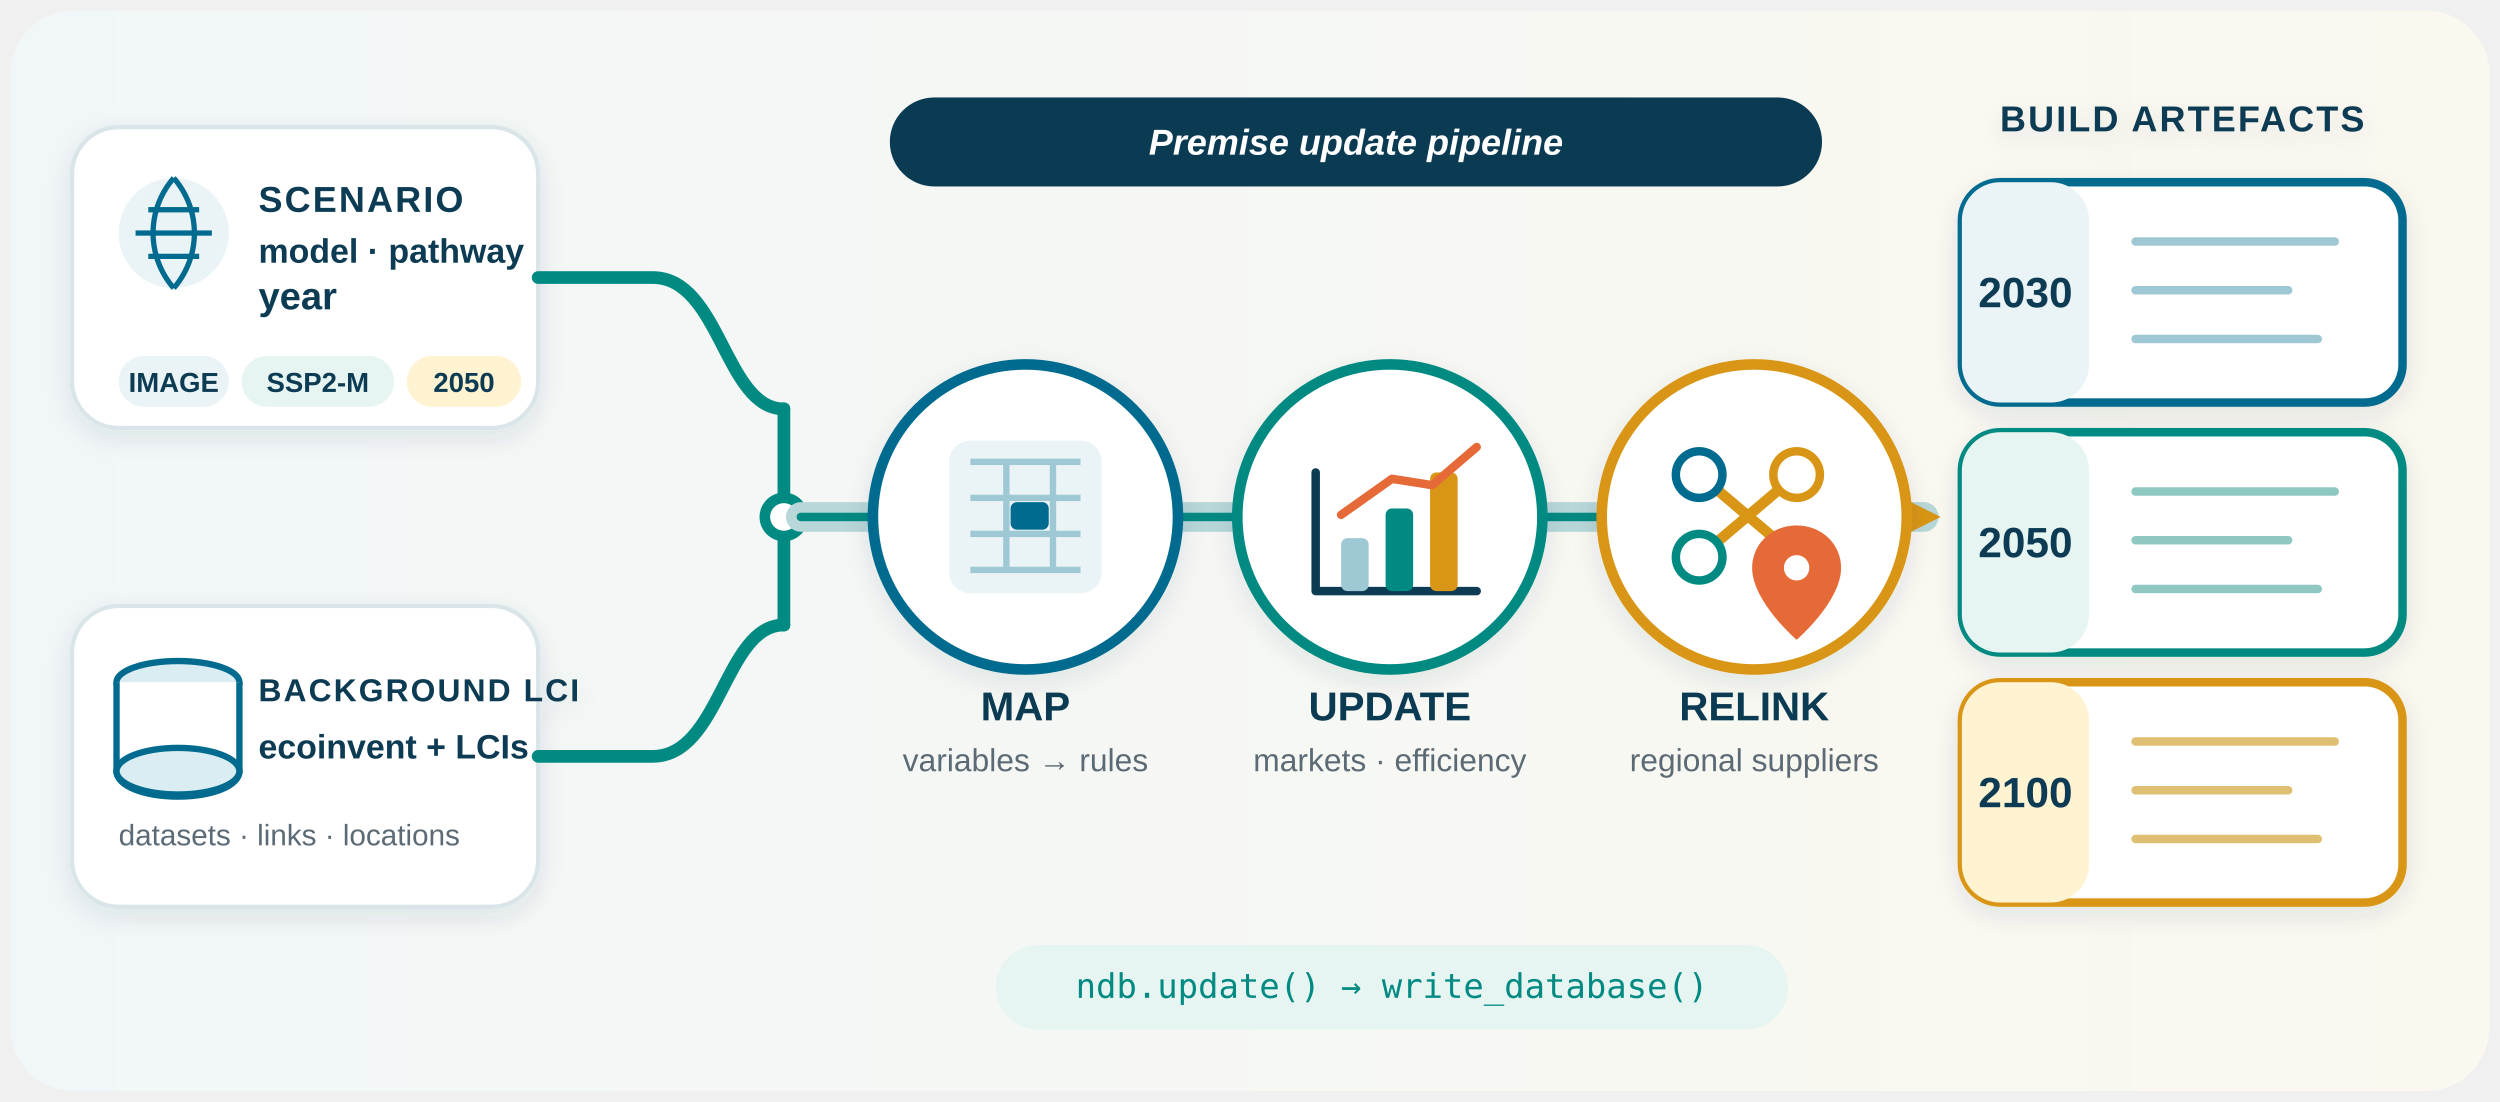
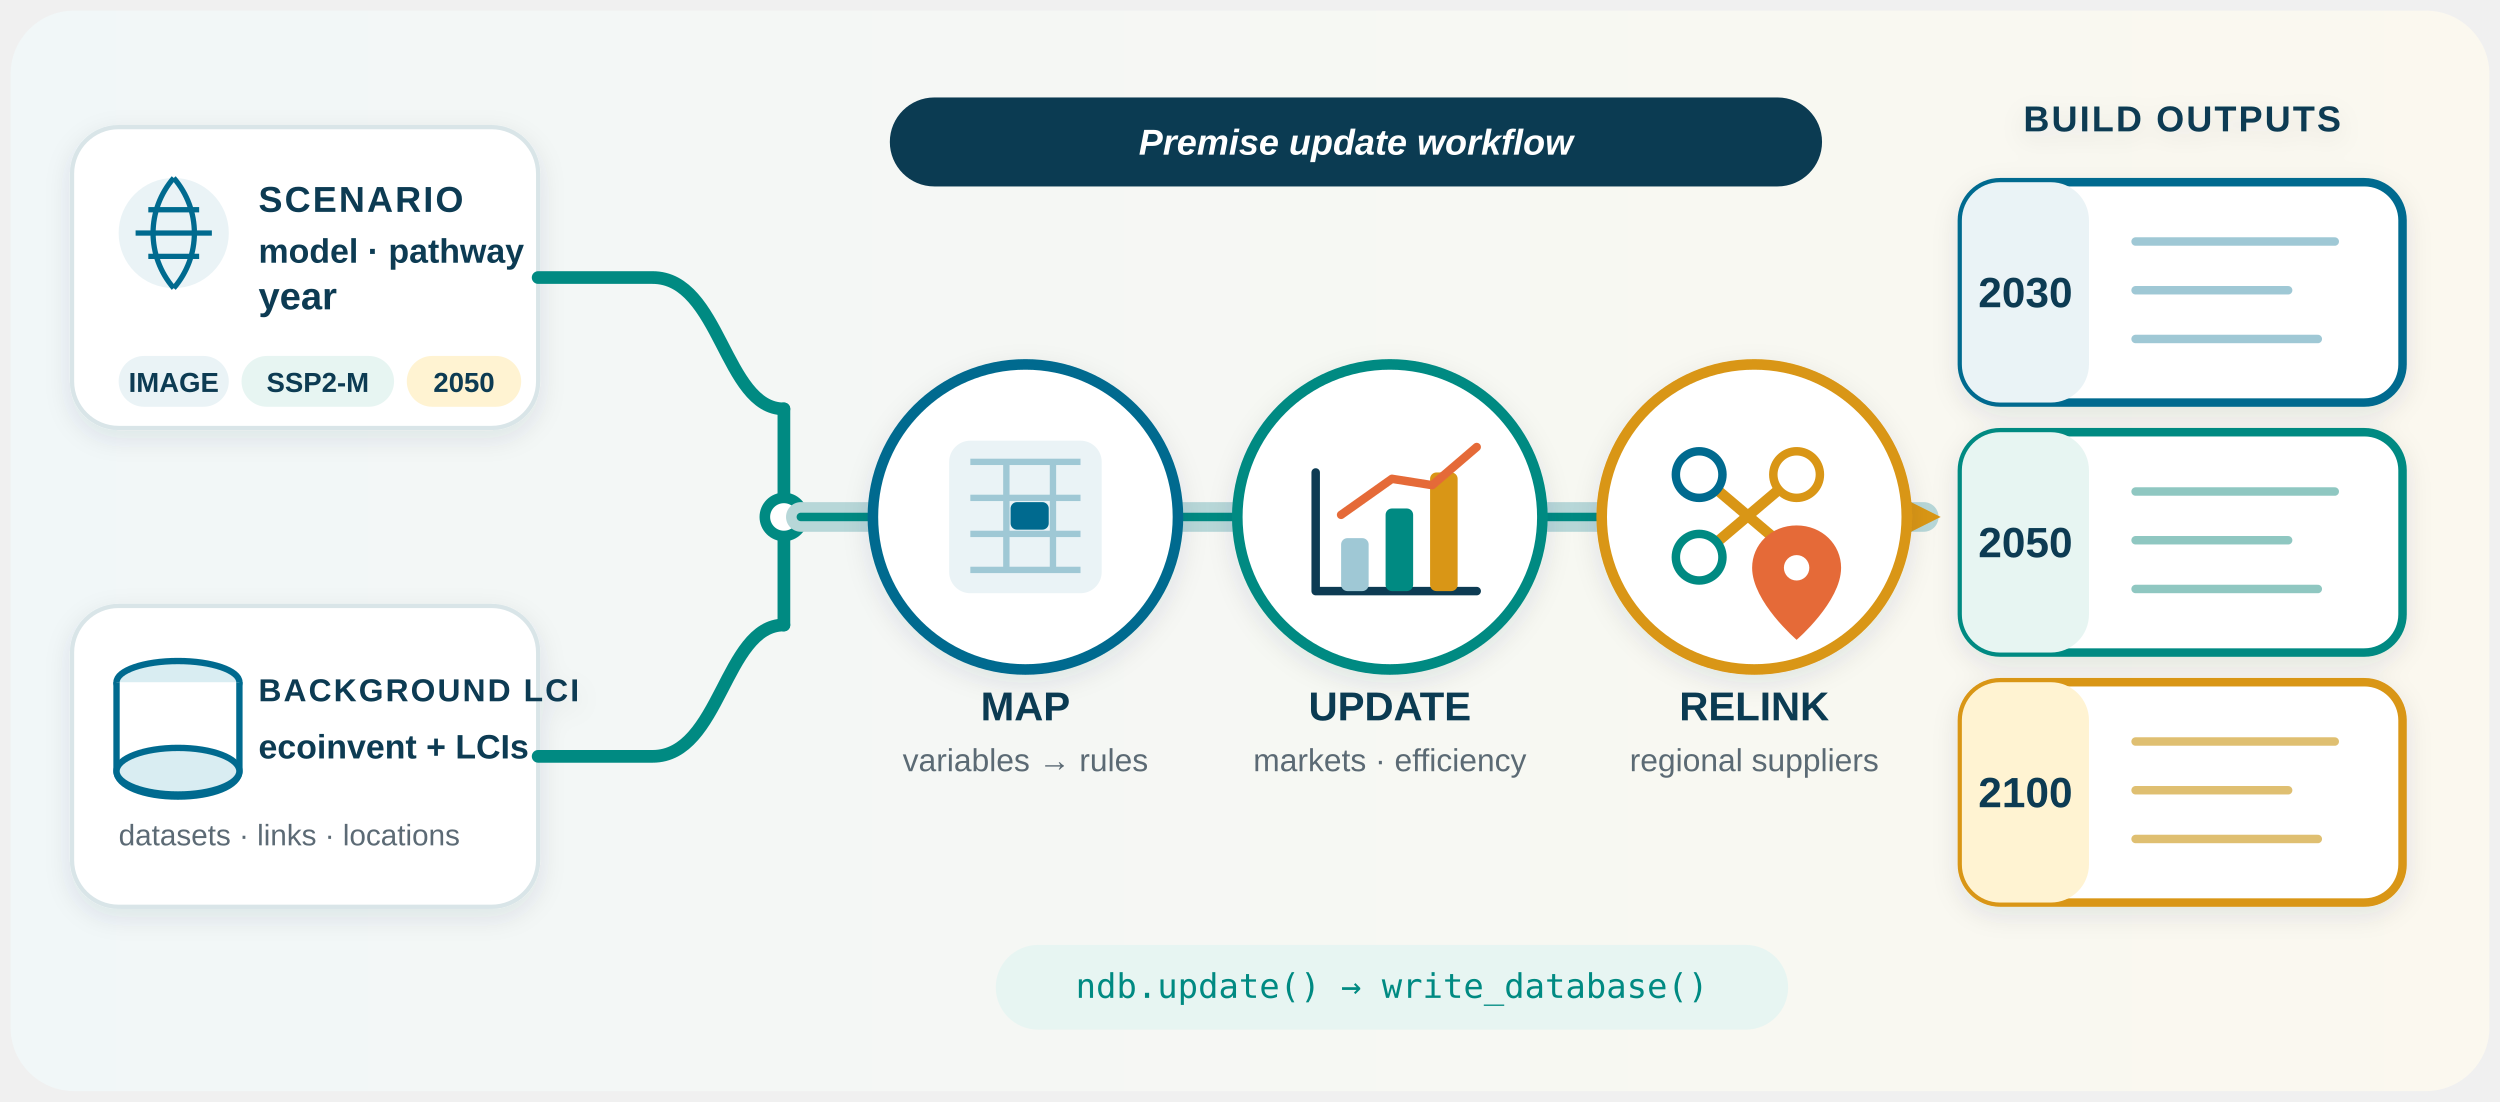
<svg xmlns="http://www.w3.org/2000/svg" viewBox="0 0 1180 520" role="img" aria-labelledby="title desc">
  <defs>
    <linearGradient id="workflowBg" x1="0" x2="1">
      <stop stop-color="#f1f7f8" />
      <stop offset="1" stop-color="#fbf8ef" />
    </linearGradient>
    <filter id="workflowShadow" x="-20%" y="-20%" width="140%" height="140%">
      <feDropShadow dx="0" dy="4" stdDeviation="6" flood-color="#0b3b52" flood-opacity=".10" />
    </filter>
    <marker id="workflowArrow" markerWidth="10" markerHeight="10" refX="8" refY="5" orient="auto">
      <path d="M0 0l10 5-10 5z" fill="#d99614" />
    </marker>
  </defs>
  <rect x="5" y="5" width="1170" height="510" rx="30" fill="url(#workflowBg)" />
  <g font-family="Arial" fill="#0b3b52">
    <g transform="translate(34 60)">
      <g filter="url(#workflowShadow)">
        <rect width="220" height="142" rx="22" fill="#fff" stroke="#d9e5e8" stroke-width="2" />
        <circle cx="48" cy="50" r="26" fill="#eaf3f6" />
        <path d="M30 50h36M36 39h24M36 61h24M48 24c-13 15-13 37 0 52M48 24c13 15 13 37 0 52" fill="none" stroke="#006b8f" stroke-width="2.5" />
        <text x="88" y="40" font-size="17" font-weight="800" letter-spacing="1">SCENARIO</text>
        <text x="88" y="64" font-size="16" font-weight="700">model · pathway</text>
        <text x="88" y="86" font-size="18" font-weight="700">year</text>
        <g transform="translate(22 108)">
          <rect width="52" height="24" rx="12" fill="#eaf3f6" />
          <text x="26" y="17" text-anchor="middle" font-size="13" font-weight="700">IMAGE</text>
          <rect x="58" width="72" height="24" rx="12" fill="#e7f5f2" />
          <text x="94" y="17" text-anchor="middle" font-size="13" font-weight="700">SSP2-M</text>
          <rect x="136" width="54" height="24" rx="12" fill="#fff3d2" />
          <text x="163" y="17" text-anchor="middle" font-size="13" font-weight="700">2050</text>
        </g>
      </g>
      <g transform="translate(0 226)" filter="url(#workflowShadow)">
        <rect width="220" height="142" rx="22" fill="#fff" stroke="#d9e5e8" stroke-width="2" />
        <g transform="translate(20 25)">
          <ellipse cx="30" cy="11" rx="29" ry="10" fill="#d9edf2" stroke="#006b8f" stroke-width="3" />
          <path d="M1 11v42c0 7 13 12 29 12s29-5 29-12V11" fill="#fff" stroke="#006b8f" stroke-width="3" />
          <ellipse cx="30" cy="53" rx="29" ry="11" fill="#d9edf2" stroke="#006b8f" stroke-width="3" />
        </g>
        <text x="88" y="45" font-size="15" font-weight="800" letter-spacing="1">BACKGROUND LCI</text>
        <text x="88" y="72" font-size="16" font-weight="700">ecoinvent + LCIs</text>
        <text x="22" y="113" fill="#5b6a74" font-size="14">datasets · links · locations</text>
      </g>
    </g>
    <g fill="none" stroke="#008a82" stroke-width="6" stroke-linecap="round">
      <path d="M254 131h54c32 0 34 62 62 62" />
      <path d="M254 357h54c32 0 34-62 62-62" />
      <path d="M370 193v102" />
    </g>
    <circle cx="370" cy="244" r="9" fill="#fff" stroke="#008a82" stroke-width="5" />
    <g transform="translate(348 46)">
      <rect x="72" width="440" height="42" rx="21" fill="#0b3b52" />
-       <text x="292" y="27" text-anchor="middle" fill="#fff" font-size="17" font-style="italic" font-weight="700">Premise update pipeline</text>
+       <text x="292" y="27" text-anchor="middle" fill="#fff" font-size="17" font-style="italic" font-weight="700">Premise update workflow</text>
    </g>
    <path d="M378 244H908" fill="none" stroke="#b7d7d8" stroke-width="14" stroke-linecap="round" />
    <path d="M378 244H908" fill="none" stroke="#008a82" stroke-width="4" stroke-linecap="round" marker-end="url(#workflowArrow)" />
    <g transform="translate(410 120)">
      <g filter="url(#workflowShadow)">
        <circle cx="74" cy="124" r="72" fill="#fff" stroke="#006b8f" stroke-width="5" />
        <g transform="translate(38 88)">
          <rect width="72" height="72" rx="10" fill="#eaf3f6" />
          <path d="M10 10h52M10 27h52M10 44h52M10 61h52M27 10v51M49 10v51" stroke="#9fc8d5" stroke-width="3" />
          <rect x="29" y="29" width="18" height="13" rx="3" fill="#006b8f" />
        </g>
      </g>
      <text x="74" y="220" text-anchor="middle" font-size="19" font-weight="800">MAP</text>
      <text x="74" y="244" text-anchor="middle" fill="#5b6a74" font-size="15">variables → rules</text>
    </g>
    <g transform="translate(582 120)">
      <g filter="url(#workflowShadow)">
        <circle cx="74" cy="124" r="72" fill="#fff" stroke="#008a82" stroke-width="5" />
        <g transform="translate(35 85)">
          <path d="M4 74V18M4 74h76" stroke="#0b3b52" stroke-width="4" stroke-linecap="round" />
          <rect x="16" y="49" width="13" height="25" rx="3" fill="#9fc8d5" />
          <rect x="37" y="35" width="13" height="39" rx="3" fill="#008a82" />
          <rect x="58" y="18" width="13" height="56" rx="3" fill="#d99614" />
          <path d="M16 38l24-17 19 3 21-18" fill="none" stroke="#e56b38" stroke-width="4" stroke-linecap="round" stroke-linejoin="round" />
        </g>
      </g>
      <text x="74" y="220" text-anchor="middle" font-size="19" font-weight="800">UPDATE</text>
      <text x="74" y="244" text-anchor="middle" fill="#5b6a74" font-size="15">markets · efficiency</text>
    </g>
    <g transform="translate(754 120)">
      <g filter="url(#workflowShadow)">
        <circle cx="74" cy="124" r="72" fill="#fff" stroke="#d99614" stroke-width="5" />
        <g transform="translate(28 86)">
          <path d="M20 57L66 18M20 18l46 39" fill="none" stroke="#d99614" stroke-width="5" stroke-linecap="round" />
          <circle cx="20" cy="18" r="11" fill="#fff" stroke="#006b8f" stroke-width="4" />
          <circle cx="20" cy="57" r="11" fill="#fff" stroke="#008a82" stroke-width="4" />
          <circle cx="66" cy="18" r="11" fill="#fff" stroke="#d99614" stroke-width="4" />
          <path d="M66 42c-12 0-21 9-21 20 0 16 21 34 21 34s21-18 21-34c0-11-9-20-21-20z" fill="#e56b38" />
          <circle cx="66" cy="62" r="6" fill="#fff" />
        </g>
      </g>
      <text x="74" y="220" text-anchor="middle" font-size="19" font-weight="800">RELINK</text>
      <text x="74" y="244" text-anchor="middle" fill="#5b6a74" font-size="15">regional suppliers</text>
    </g>
    <g transform="translate(926 62)" filter="url(#workflowShadow)">
-       <text x="104" y="0" text-anchor="middle" font-size="17" font-weight="800" letter-spacing="1">BUILD ARTEFACTS</text>
+       <text x="104" y="0" text-anchor="middle" font-size="17" font-weight="800" letter-spacing="1">BUILD OUTPUTS</text>
      <g transform="translate(0 24)">
        <rect width="208" height="104" rx="18" fill="#fff" stroke="#006b8f" stroke-width="4" />
        <rect width="60" height="104" rx="18" fill="#eaf3f6" />
        <text x="30" y="59" text-anchor="middle" font-size="20" font-weight="800">2030</text>
        <path d="M82 28h94M82 51h72M82 74h86" stroke="#9fc8d5" stroke-width="4" stroke-linecap="round" />
      </g>
      <g transform="translate(0 142)">
        <rect width="208" height="104" rx="18" fill="#fff" stroke="#008a82" stroke-width="4" />
        <rect width="60" height="104" rx="18" fill="#e7f5f2" />
        <text x="30" y="59" text-anchor="middle" font-size="20" font-weight="800">2050</text>
        <path d="M82 28h94M82 51h72M82 74h86" stroke="#8fc7c1" stroke-width="4" stroke-linecap="round" />
      </g>
      <g transform="translate(0 260)">
        <rect width="208" height="104" rx="18" fill="#fff" stroke="#d99614" stroke-width="4" />
        <rect width="60" height="104" rx="18" fill="#fff3d2" />
        <text x="30" y="59" text-anchor="middle" font-size="20" font-weight="800">2100</text>
        <path d="M82 28h94M82 51h72M82 74h86" stroke="#dfbf71" stroke-width="4" stroke-linecap="round" />
      </g>
    </g>
    <rect x="470" y="446" width="374" height="40" rx="20" fill="#e7f5f2" />
    <text x="657" y="471" text-anchor="middle" fill="#008a82" font-family="monospace" font-size="16">ndb.update()  →  write_database()</text>
  </g>
</svg>
